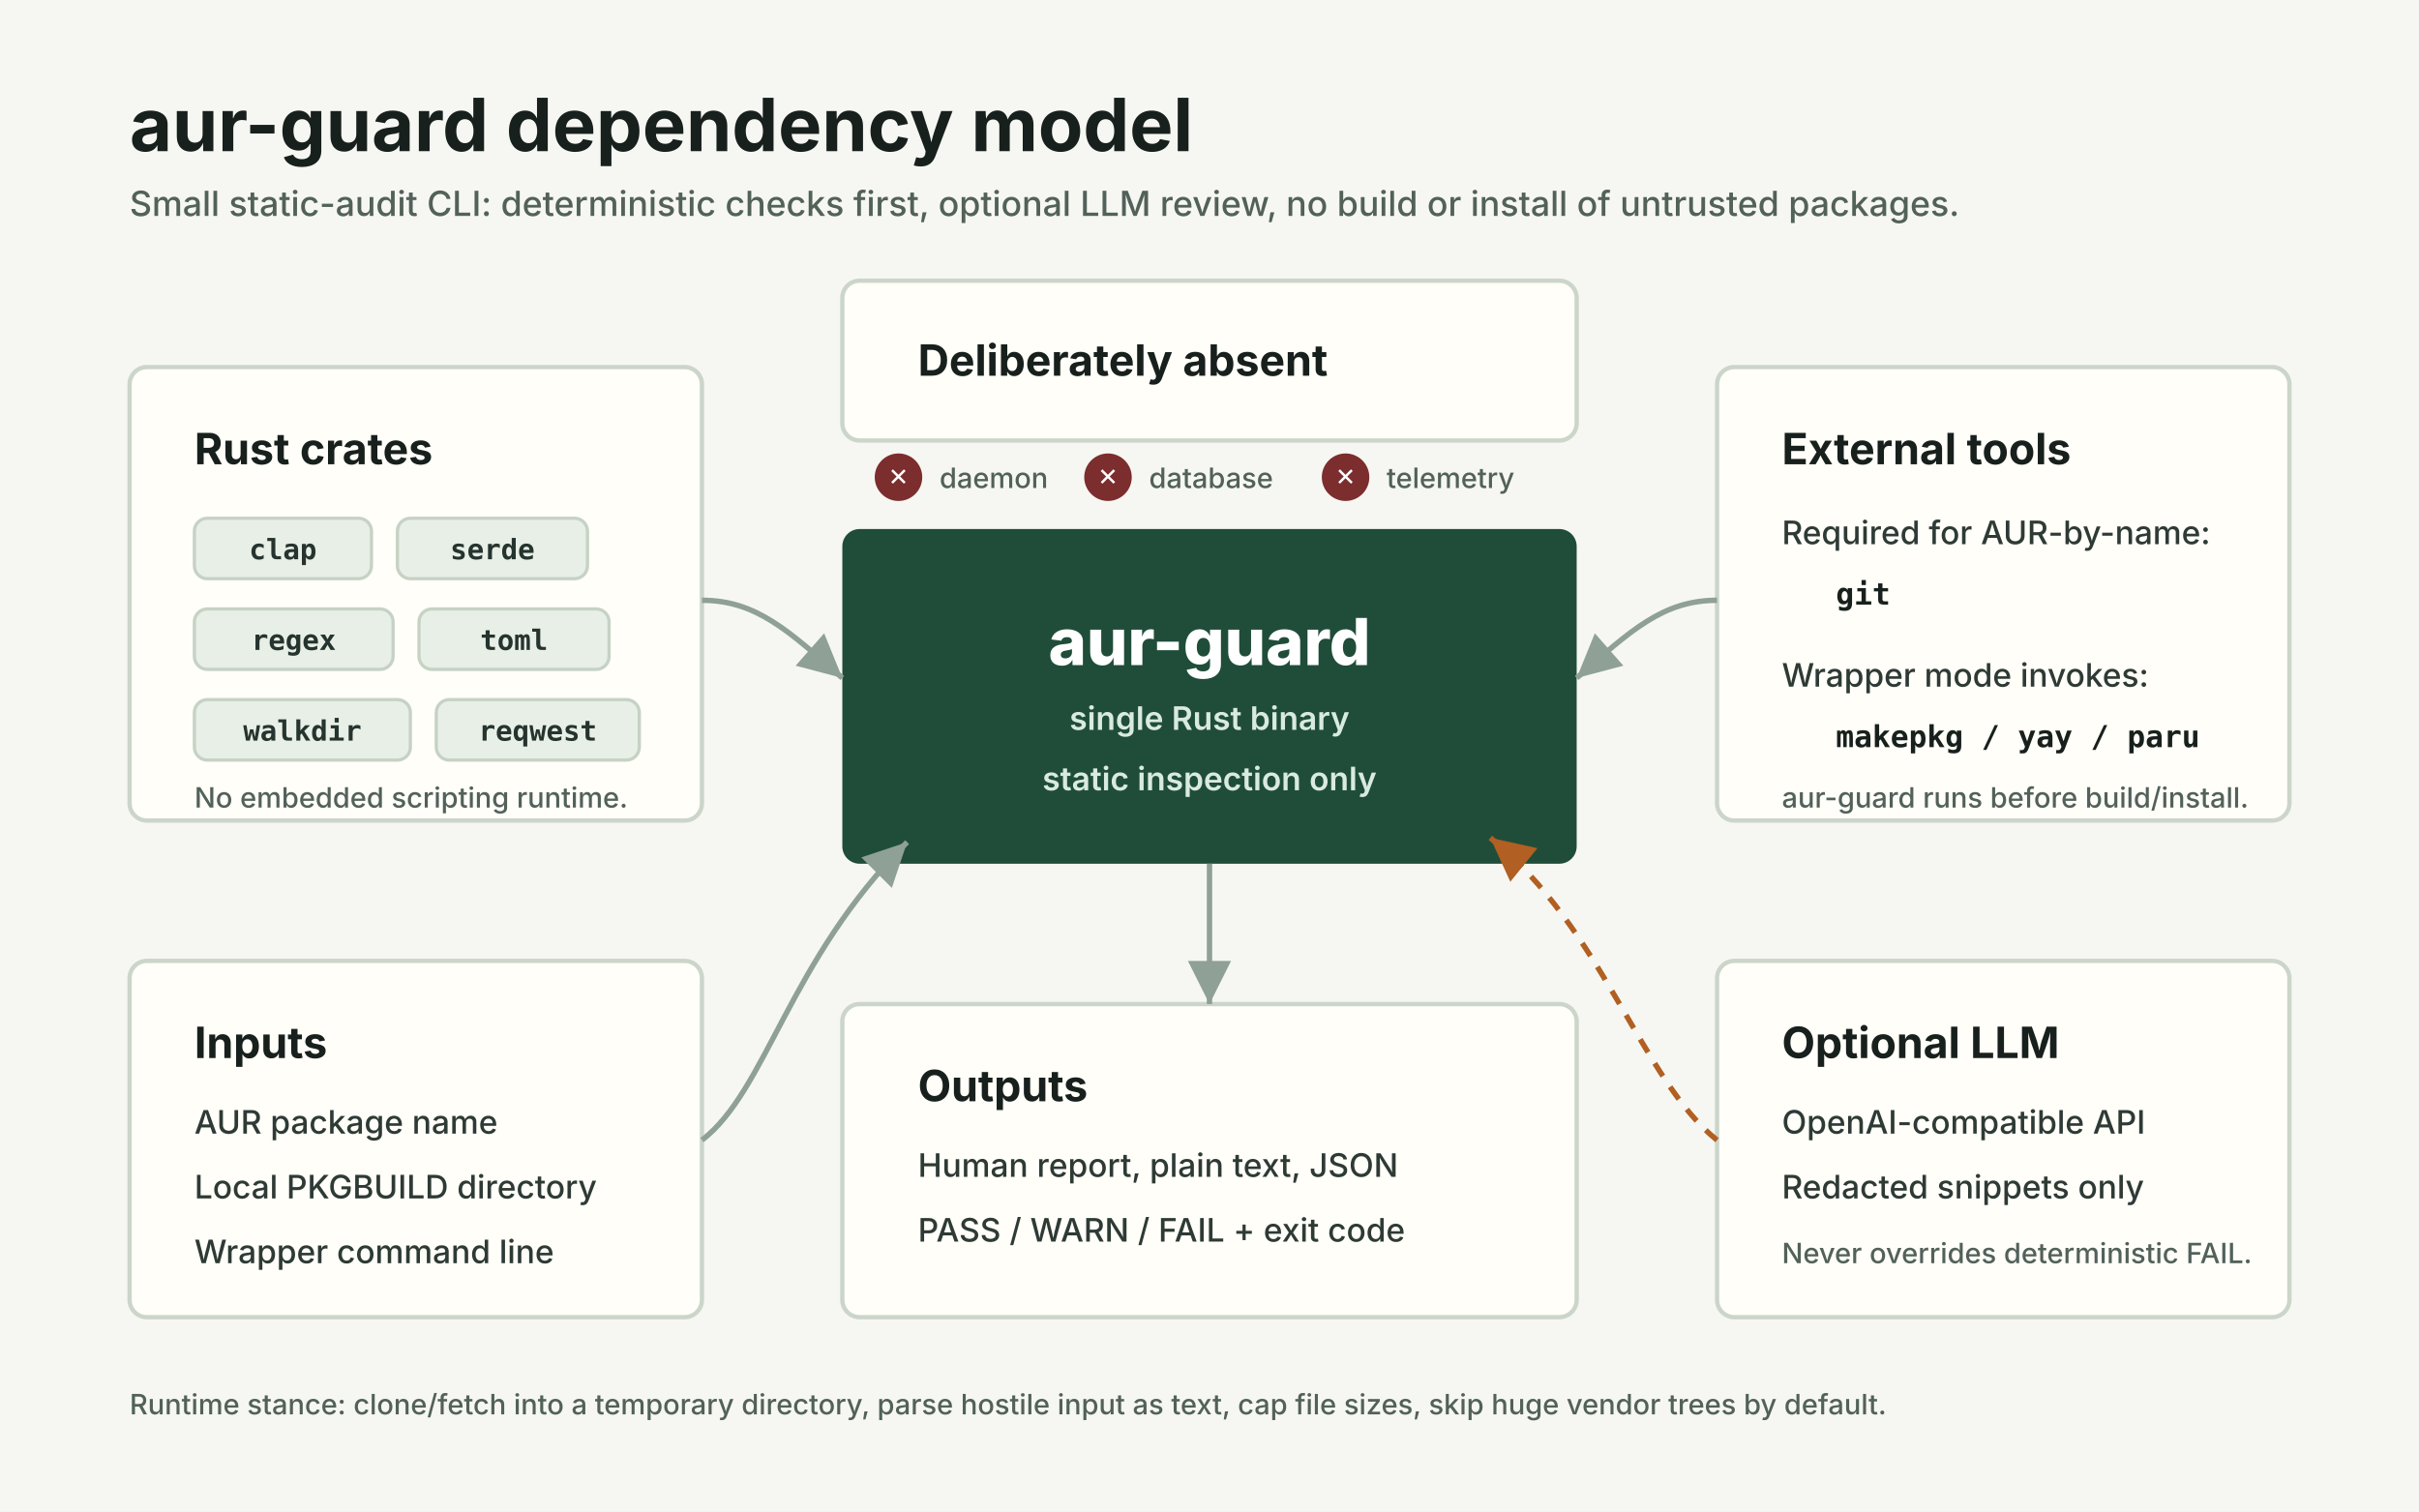
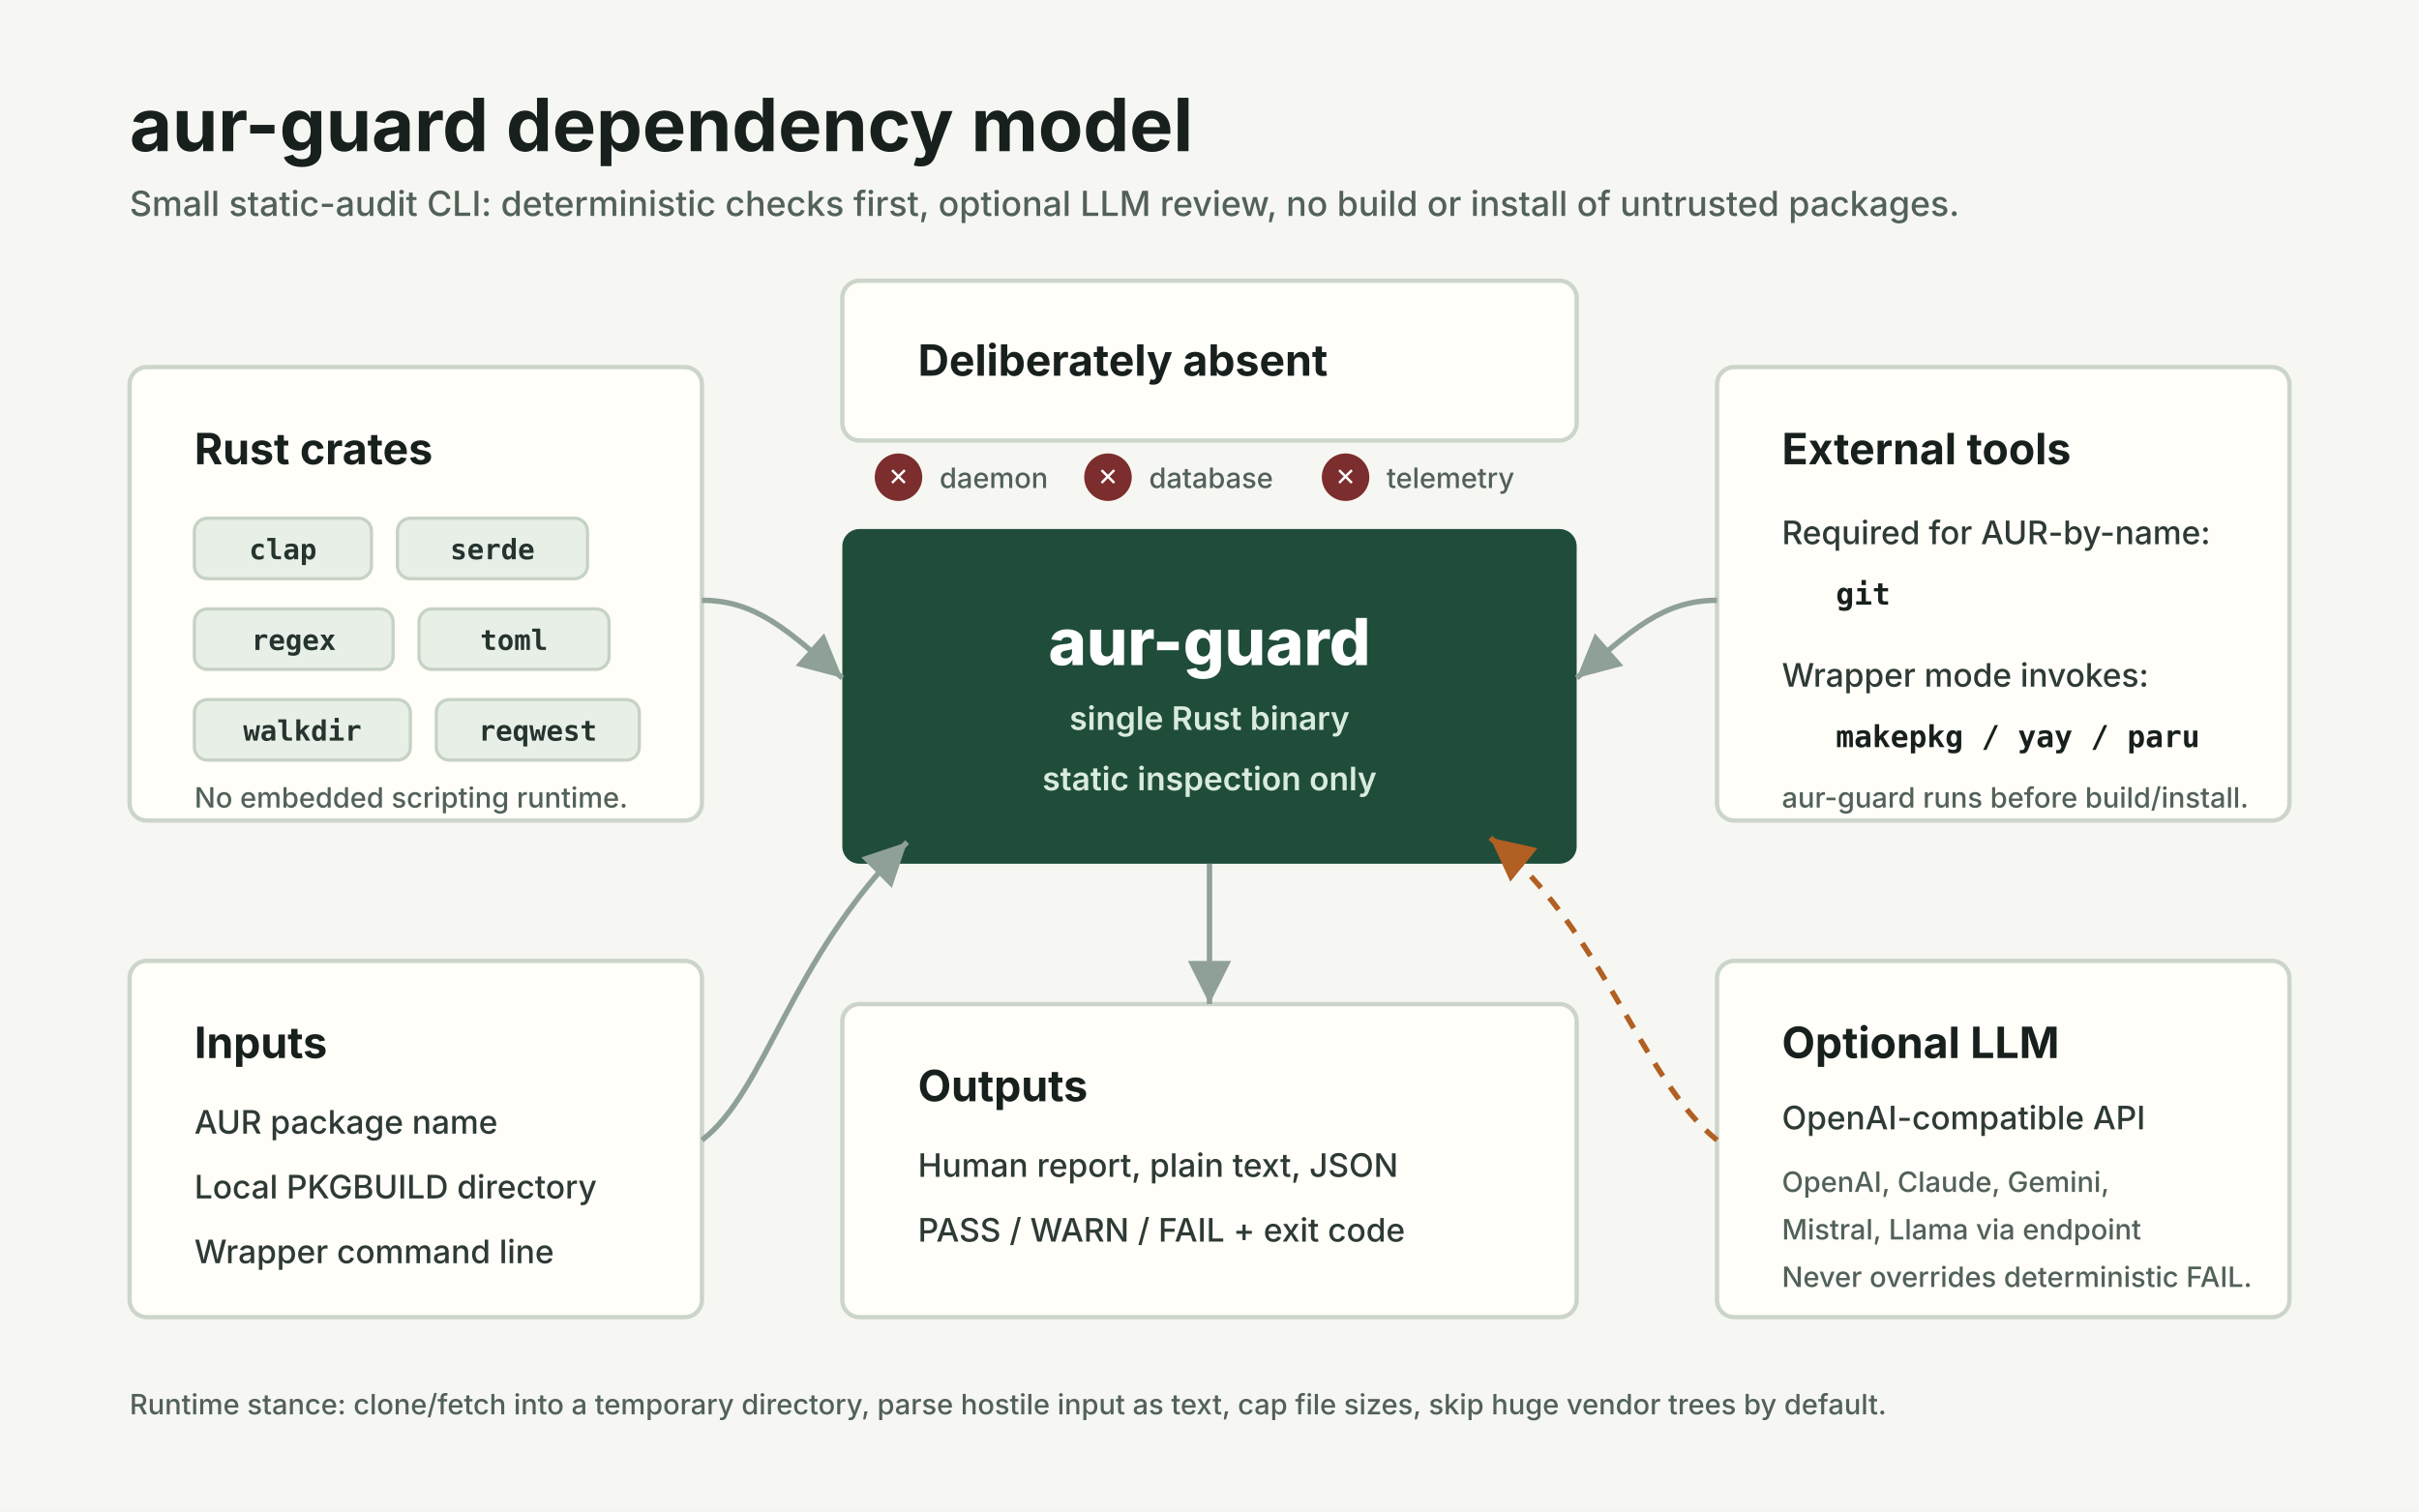
<svg xmlns="http://www.w3.org/2000/svg" width="1120" height="700" viewBox="0 0 1120 700" role="img" aria-labelledby="title desc">
  <defs>
    <style>
      .bg { fill: #f6f7f2; }
      .title { fill: #18201d; font: 700 34px system-ui, -apple-system, BlinkMacSystemFont, "Segoe UI", sans-serif; }
      .subtitle { fill: #52615a; font: 500 16px system-ui, -apple-system, BlinkMacSystemFont, "Segoe UI", sans-serif; }
      .label { fill: #18201d; font: 700 20px system-ui, -apple-system, BlinkMacSystemFont, "Segoe UI", sans-serif; }
      .text { fill: #2e3a35; font: 500 15px system-ui, -apple-system, BlinkMacSystemFont, "Segoe UI", sans-serif; }
      .small { fill: #52615a; font: 500 13px system-ui, -apple-system, BlinkMacSystemFont, "Segoe UI", sans-serif; }
      .mono { fill: #18201d; font: 600 14px ui-monospace, SFMono-Regular, Menlo, Consolas, monospace; }
      .card { fill: #fffef9; stroke: #ccd5c9; stroke-width: 2; rx: 8; }
      .core { fill: #1f4d3a; }
      .coreText { fill: #ffffff; font: 800 30px system-ui, -apple-system, BlinkMacSystemFont, "Segoe UI", sans-serif; }
      .coreSub { fill: #d9eadf; font: 600 15px system-ui, -apple-system, BlinkMacSystemFont, "Segoe UI", sans-serif; }
      .accent { fill: #2b7a5b; }
      .warn { fill: #b15f22; }
      .no { fill: #7c2d2d; }
      .line { stroke: #8fa097; stroke-width: 2.5; fill: none; }
      .dash { stroke: #b15f22; stroke-width: 2.5; stroke-dasharray: 7 6; fill: none; }
      .pill { fill: #e8efe7; stroke: #c6d2c4; stroke-width: 1.5; rx: 6; }
      .pillText { fill: #26342f; font: 700 13px ui-monospace, SFMono-Regular, Menlo, Consolas, monospace; }
    </style>
    <marker id="arrow" markerWidth="12" markerHeight="12" refX="10" refY="6" orient="auto">
      <path d="M2,2 L10,6 L2,10 Z" fill="#8fa097" />
    </marker>
    <marker id="arrowWarn" markerWidth="12" markerHeight="12" refX="10" refY="6" orient="auto">
      <path d="M2,2 L10,6 L2,10 Z" fill="#b15f22" />
    </marker>
  </defs>
  <rect class="bg" width="1120" height="700" />
  <text class="title" x="60" y="70">aur-guard dependency model</text>
  <text class="subtitle" x="60" y="100">Small static-audit CLI: deterministic checks first, optional LLM review, no build or install of untrusted packages.</text>
  <rect class="core" x="390" y="245" width="340" height="155" rx="8" />
  <text class="coreText" x="560" y="308" text-anchor="middle">aur-guard</text>
  <text class="coreSub" x="560" y="338" text-anchor="middle">single Rust binary</text>
  <text class="coreSub" x="560" y="366" text-anchor="middle">static inspection only</text>
  <rect class="card" x="60" y="170" width="265" height="210" />
  <text class="label" x="90" y="215">Rust crates</text>
  <rect class="pill" x="90" y="240" width="82" height="28" />
  <text class="pillText" x="131" y="259" text-anchor="middle">clap</text>
  <rect class="pill" x="184" y="240" width="88" height="28" />
  <text class="pillText" x="228" y="259" text-anchor="middle">serde</text>
  <rect class="pill" x="90" y="282" width="92" height="28" />
  <text class="pillText" x="136" y="301" text-anchor="middle">regex</text>
  <rect class="pill" x="194" y="282" width="88" height="28" />
  <text class="pillText" x="238" y="301" text-anchor="middle">toml</text>
  <rect class="pill" x="90" y="324" width="100" height="28" />
  <text class="pillText" x="140" y="343" text-anchor="middle">walkdir</text>
  <rect class="pill" x="202" y="324" width="94" height="28" />
  <text class="pillText" x="249" y="343" text-anchor="middle">reqwest</text>
  <text class="small" x="90" y="374">No embedded scripting runtime.</text>
  <rect class="card" x="795" y="170" width="265" height="210" />
  <text class="label" x="825" y="215">External tools</text>
  <text class="text" x="825" y="252">Required for AUR-by-name:</text>
  <text class="mono" x="850" y="280">git</text>
  <text class="text" x="825" y="318">Wrapper mode invokes:</text>
  <text class="mono" x="850" y="346">makepkg / yay / paru</text>
  <text class="small" x="825" y="374">aur-guard runs before build/install.</text>
  <rect class="card" x="60" y="445" width="265" height="165" />
  <text class="label" x="90" y="490">Inputs</text>
  <text class="text" x="90" y="525">AUR package name</text>
  <text class="text" x="90" y="555">Local PKGBUILD directory</text>
  <text class="text" x="90" y="585">Wrapper command line</text>
  <rect class="card" x="390" y="465" width="340" height="145" />
  <text class="label" x="425" y="510">Outputs</text>
  <text class="text" x="425" y="545">Human report, plain text, JSON</text>
  <text class="text" x="425" y="575">PASS / WARN / FAIL + exit code</text>
  <rect class="card" x="795" y="445" width="265" height="165" />
  <text class="label" x="825" y="490">Optional LLM</text>
-   <text class="text" x="825" y="525">OpenAI-compatible API</text>
-   <text class="text" x="825" y="555">Redacted snippets only</text>
-   <text class="small" x="825" y="585">Never overrides deterministic FAIL.</text>
+   <text class="text" x="825" y="523">OpenAI-compatible API</text>
+   <text class="small" x="825" y="552">OpenAI, Claude, Gemini,</text>
+   <text class="small" x="825" y="574">Mistral, Llama via endpoint</text>
+   <text class="small" x="825" y="596">Never overrides deterministic FAIL.</text>
  <rect class="card" x="390" y="130" width="340" height="74" />
  <text class="label" x="425" y="174">Deliberately absent</text>
  <g transform="translate(405 210)">
    <circle class="no" cx="11" cy="11" r="11" />
    <text x="11" y="16" text-anchor="middle" fill="#fff" font-size="16" font-weight="800">×</text>
    <text class="small" x="30" y="16">daemon</text>
    <circle class="no" cx="108" cy="11" r="11" />
    <text x="108" y="16" text-anchor="middle" fill="#fff" font-size="16" font-weight="800">×</text>
    <text class="small" x="127" y="16">database</text>
    <circle class="no" cx="218" cy="11" r="11" />
    <text x="218" y="16" text-anchor="middle" fill="#fff" font-size="16" font-weight="800">×</text>
    <text class="small" x="237" y="16">telemetry</text>
  </g>
  <path class="line" d="M325 278 C350 278 365 292 390 314" marker-end="url(#arrow)" />
  <path class="line" d="M795 278 C770 278 755 292 730 314" marker-end="url(#arrow)" />
  <path class="line" d="M325 528 C355 505 365 445 420 390" marker-end="url(#arrow)" />
  <path class="line" d="M560 400 L560 465" marker-end="url(#arrow)" />
  <path class="dash" d="M795 528 C760 500 742 430 690 388" marker-end="url(#arrowWarn)" />
  <text class="small" x="60" y="655">Runtime stance: clone/fetch into a temporary directory, parse hostile input as text, cap file sizes, skip huge vendor trees by default.</text>
</svg>
